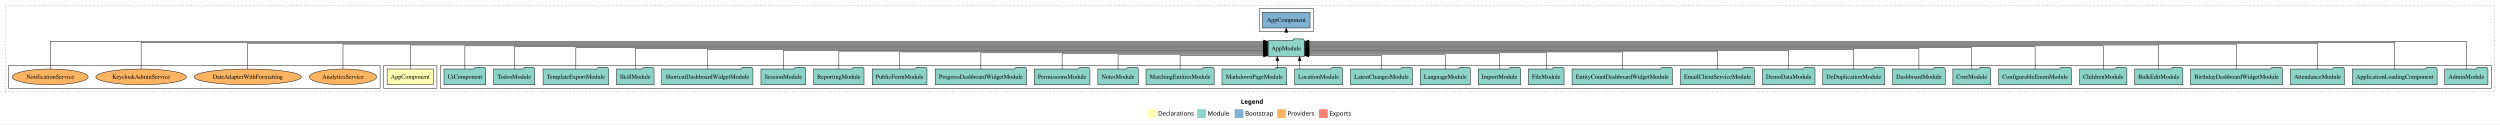
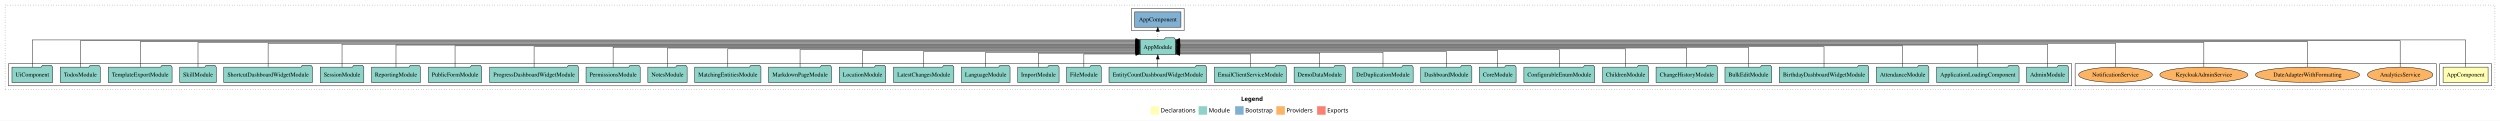
- <svg xmlns="http://www.w3.org/2000/svg" width="5722pt" height="284pt" viewBox="0.00 0.00 5722.00 284.00">
+ <svg xmlns="http://www.w3.org/2000/svg" width="5884pt" height="284pt" viewBox="0.00 0.00 5884.00 284.00">
  <g id="graph0" class="graph" transform="scale(1 1) rotate(0) translate(4 280)">
-     <polygon fill="white" stroke="transparent" points="-4,4 -4,-280 5718,-280 5718,4 -4,4" />
-     <text text-anchor="start" x="2836.01" y="-42.4" font-family="Times-12" font-weight="bold" font-size="14.00">Legend</text>
-     <polygon fill="#ffffb3" stroke="transparent" points="2623,-10 2623,-30 2643,-30 2643,-10 2623,-10" />
-     <text text-anchor="start" x="2646.63" y="-15.4" font-family="Times-12" font-size="14.00">  Declarations</text>
-     <polygon fill="#8dd3c7" stroke="transparent" points="2736,-10 2736,-30 2756,-30 2756,-10 2736,-10" />
-     <text text-anchor="start" x="2759.73" y="-15.4" font-family="Times-12" font-size="14.00">  Module</text>
-     <polygon fill="#80b1d3" stroke="transparent" points="2822,-10 2822,-30 2842,-30 2842,-10 2822,-10" />
-     <text text-anchor="start" x="2845.78" y="-15.4" font-family="Times-12" font-size="14.00">  Bootstrap</text>
-     <polygon fill="#fdb462" stroke="transparent" points="2919,-10 2919,-30 2939,-30 2939,-10 2919,-10" />
-     <text text-anchor="start" x="2942.67" y="-15.4" font-family="Times-12" font-size="14.00">  Providers</text>
-     <polygon fill="#fb8072" stroke="transparent" points="3015,-10 3015,-30 3035,-30 3035,-10 3015,-10" />
-     <text text-anchor="start" x="3038.73" y="-15.4" font-family="Times-12" font-size="14.00">  Exports</text>
+     <polygon fill="white" stroke="transparent" points="-4,4 -4,-280 5880,-280 5880,4 -4,4" />
+     <text text-anchor="start" x="2917.01" y="-42.4" font-family="Times-12" font-weight="bold" font-size="14.00">Legend</text>
+     <polygon fill="#ffffb3" stroke="transparent" points="2704,-10 2704,-30 2724,-30 2724,-10 2704,-10" />
+     <text text-anchor="start" x="2727.63" y="-15.4" font-family="Times-12" font-size="14.00">  Declarations</text>
+     <polygon fill="#8dd3c7" stroke="transparent" points="2817,-10 2817,-30 2837,-30 2837,-10 2817,-10" />
+     <text text-anchor="start" x="2840.73" y="-15.4" font-family="Times-12" font-size="14.00">  Module</text>
+     <polygon fill="#80b1d3" stroke="transparent" points="2903,-10 2903,-30 2923,-30 2923,-10 2903,-10" />
+     <text text-anchor="start" x="2926.78" y="-15.4" font-family="Times-12" font-size="14.00">  Bootstrap</text>
+     <polygon fill="#fdb462" stroke="transparent" points="3000,-10 3000,-30 3020,-30 3020,-10 3000,-10" />
+     <text text-anchor="start" x="3023.67" y="-15.4" font-family="Times-12" font-size="14.00">  Providers</text>
+     <polygon fill="#fb8072" stroke="transparent" points="3096,-10 3096,-30 3116,-30 3116,-10 3096,-10" />
+     <text text-anchor="start" x="3119.73" y="-15.4" font-family="Times-12" font-size="14.00">  Exports</text>
    <g id="clust1" class="cluster">
-       <polygon fill="none" stroke="black" stroke-dasharray="1,5" points="8,-70 8,-268 5706,-268 5706,-70 8,-70" />
+       <polygon fill="none" stroke="black" stroke-dasharray="1,5" points="8,-70 8,-268 5868,-268 5868,-70 8,-70" />
+     </g>
+     <g id="clust2" class="cluster">
+       <polygon fill="none" stroke="black" points="5738,-78 5738,-130 5860,-130 5860,-78 5738,-78" />
+     </g>
+     <g id="clust7" class="cluster">
+       <polygon fill="none" stroke="black" points="4880,-78 4880,-130 5730,-130 5730,-78 4880,-78" />
    </g>
    <g id="clust4" class="cluster">
-       <polygon fill="none" stroke="black" points="1004,-78 1004,-130 5698,-130 5698,-78 1004,-78" />
-     </g>
-     <g id="clust2" class="cluster">
-       <polygon fill="none" stroke="black" points="874,-78 874,-130 996,-130 996,-78 874,-78" />
+       <polygon fill="none" stroke="black" points="16,-78 16,-130 4872,-130 4872,-78 16,-78" />
    </g>
    <g id="clust6" class="cluster">
-       <polygon fill="none" stroke="black" points="2878,-208 2878,-260 3002,-260 3002,-208 2878,-208" />
-     </g>
-     <g id="clust7" class="cluster">
-       <polygon fill="none" stroke="black" points="16,-78 16,-130 866,-130 866,-78 16,-78" />
+       <polygon fill="none" stroke="black" points="2659,-208 2659,-260 2783,-260 2783,-208 2659,-208" />
    </g>
    <g id="node1" class="node">
-       <polygon fill="#ffffb3" stroke="black" points="987.94,-122 882.06,-122 882.06,-86 987.94,-86 987.94,-122" />
-       <text text-anchor="middle" x="935" y="-99.8" font-family="Times,serif" font-size="14.00">AppComponent</text>
+       <polygon fill="#ffffb3" stroke="black" points="5851.94,-122 5746.06,-122 5746.06,-86 5851.94,-86 5851.94,-122" />
+       <text text-anchor="middle" x="5799" y="-99.8" font-family="Times,serif" font-size="14.00">AppComponent</text>
    </g>
    <g id="node2" class="node">
-       <polygon fill="#8dd3c7" stroke="black" points="2981.66,-187 2978.66,-191 2957.66,-191 2954.66,-187 2898.34,-187 2898.34,-151 2981.66,-151 2981.66,-187" />
-       <text text-anchor="middle" x="2940" y="-164.8" font-family="Times,serif" font-size="14.00">AppModule</text>
+       <polygon fill="#8dd3c7" stroke="black" points="2762.66,-187 2759.66,-191 2738.66,-191 2735.66,-187 2679.34,-187 2679.34,-151 2762.66,-151 2762.66,-187" />
+       <text text-anchor="middle" x="2721" y="-164.8" font-family="Times,serif" font-size="14.00">AppModule</text>
    </g>
    <g id="edge1" class="edge">
-       <path fill="none" stroke="black" d="M935,-122.04C935,-143.66 935,-177 935,-177 935,-177 2888.12,-177 2888.12,-177" />
-       <polygon fill="black" stroke="black" points="2888.12,-180.5 2898.12,-177 2888.12,-173.5 2888.12,-180.5" />
+       <path fill="none" stroke="black" d="M5799,-122.2C5799,-146.36 5799,-186 5799,-186 5799,-186 2772.76,-186 2772.76,-186" />
+       <polygon fill="black" stroke="black" points="2772.76,-182.5 2762.76,-186 2772.76,-189.5 2772.76,-182.5" />
+     </g>
+     <g id="node35" class="node">
+       <polygon fill="#80b1d3" stroke="black" points="2775.44,-252 2666.56,-252 2666.56,-216 2775.44,-216 2775.44,-252" />
+       <text text-anchor="middle" x="2721" y="-229.8" font-family="Times,serif" font-size="14.00">AppComponent </text>
+     </g>
+     <g id="edge34" class="edge">
+       <path fill="none" stroke="black" stroke-dasharray="1,5" d="M2721,-187.11C2721,-187.11 2721,-205.99 2721,-205.99" />
+       <polygon fill="black" stroke="black" points="2717.5,-205.99 2721,-215.99 2724.5,-205.99 2717.5,-205.99" />
+     </g>
+     <g id="node3" class="node">
+       <polygon fill="#8dd3c7" stroke="black" points="4864.44,-122 4861.44,-126 4840.44,-126 4837.44,-122 4765.56,-122 4765.56,-86 4864.44,-86 4864.44,-122" />
+       <text text-anchor="middle" x="4815" y="-99.8" font-family="Times,serif" font-size="14.00">AdminModule</text>
+     </g>
+     <g id="edge2" class="edge">
+       <path fill="none" stroke="black" d="M4815,-122.17C4815,-143.5 4815,-176 4815,-176 4815,-176 2772.83,-176 2772.83,-176" />
+       <polygon fill="black" stroke="black" points="2772.83,-172.5 2762.83,-176 2772.83,-179.5 2772.83,-172.5" />
+     </g>
+     <g id="node4" class="node">
+       <polygon fill="#8dd3c7" stroke="black" points="4748.09,-122 4745.09,-126 4724.09,-126 4721.09,-122 4553.91,-122 4553.91,-86 4748.09,-86 4748.09,-122" />
+       <text text-anchor="middle" x="4651" y="-99.8" font-family="Times,serif" font-size="14.00">ApplicationLoadingComponent</text>
+     </g>
+     <g id="edge3" class="edge">
+       <path fill="none" stroke="black" d="M4651,-122.03C4651,-142.77 4651,-174 4651,-174 4651,-174 2773.11,-174 2773.11,-174" />
+       <polygon fill="black" stroke="black" points="2773.11,-170.5 2763.11,-174 2773.11,-177.5 2773.11,-170.5" />
+     </g>
+     <g id="node5" class="node">
+       <polygon fill="#8dd3c7" stroke="black" points="4535.8,-122 4532.8,-126 4511.8,-126 4508.8,-122 4412.2,-122 4412.2,-86 4535.8,-86 4535.8,-122" />
+       <text text-anchor="middle" x="4474" y="-99.8" font-family="Times,serif" font-size="14.00">AttendanceModule</text>
+     </g>
+     <g id="edge4" class="edge">
+       <path fill="none" stroke="black" d="M4474,-122.22C4474,-142.37 4474,-172 4474,-172 4474,-172 2773.03,-172 2773.03,-172" />
+       <polygon fill="black" stroke="black" points="2773.03,-168.5 2763.03,-172 2773.03,-175.5 2773.03,-168.5" />
+     </g>
+     <g id="node6" class="node">
+       <polygon fill="#8dd3c7" stroke="black" points="4394.39,-122 4391.39,-126 4370.39,-126 4367.39,-122 4183.61,-122 4183.61,-86 4394.39,-86 4394.39,-122" />
+       <text text-anchor="middle" x="4289" y="-99.8" font-family="Times,serif" font-size="14.00">BirthdayDashboardWidgetModule</text>
+     </g>
+     <g id="edge5" class="edge">
+       <path fill="none" stroke="black" d="M4289,-122.03C4289,-141.58 4289,-170 4289,-170 4289,-170 2772.94,-170 2772.94,-170" />
+       <polygon fill="black" stroke="black" points="2772.94,-166.5 2762.94,-170 2772.94,-173.5 2772.94,-166.5" />
+     </g>
+     <g id="node7" class="node">
+       <polygon fill="#8dd3c7" stroke="black" points="4166.11,-122 4163.11,-126 4142.11,-126 4139.11,-122 4055.89,-122 4055.89,-86 4166.11,-86 4166.11,-122" />
+       <text text-anchor="middle" x="4111" y="-99.8" font-family="Times,serif" font-size="14.00">BulkEditModule</text>
+     </g>
+     <g id="edge6" class="edge">
+       <path fill="none" stroke="black" d="M4111,-122.11C4111,-141.34 4111,-169 4111,-169 4111,-169 2772.98,-169 2772.98,-169" />
+       <polygon fill="black" stroke="black" points="2772.98,-165.5 2762.98,-169 2772.98,-172.5 2772.98,-165.5" />
+     </g>
+     <g id="node8" class="node">
+       <polygon fill="#8dd3c7" stroke="black" points="4038.31,-122 4035.31,-126 4014.31,-126 4011.31,-122 3893.69,-122 3893.69,-86 4038.31,-86 4038.31,-122" />
+       <text text-anchor="middle" x="3966" y="-99.8" font-family="Times,serif" font-size="14.00">ChangeHistoryModule</text>
+     </g>
+     <g id="edge7" class="edge">
+       <path fill="none" stroke="black" d="M3966,-122.22C3966,-140.83 3966,-167 3966,-167 3966,-167 2772.78,-167 2772.78,-167" />
+       <polygon fill="black" stroke="black" points="2772.78,-163.5 2762.78,-167 2772.78,-170.5 2772.78,-163.5" />
+     </g>
+     <g id="node9" class="node">
+       <polygon fill="#8dd3c7" stroke="black" points="3876.04,-122 3873.04,-126 3852.04,-126 3849.04,-122 3767.96,-122 3767.96,-86 3876.04,-86 3876.04,-122" />
+       <text text-anchor="middle" x="3822" y="-99.8" font-family="Times,serif" font-size="14.00">ChildrenModule</text>
+     </g>
+     <g id="edge8" class="edge">
+       <path fill="none" stroke="black" d="M3822,-122.3C3822,-140.27 3822,-165 3822,-165 3822,-165 2772.82,-165 2772.82,-165" />
+       <polygon fill="black" stroke="black" points="2772.82,-161.5 2762.82,-165 2772.82,-168.5 2772.82,-161.5" />
+     </g>
+     <g id="node10" class="node">
+       <polygon fill="#8dd3c7" stroke="black" points="3749.36,-122 3746.36,-126 3725.36,-126 3722.36,-122 3582.64,-122 3582.64,-86 3749.36,-86 3749.36,-122" />
+       <text text-anchor="middle" x="3666" y="-99.8" font-family="Times,serif" font-size="14.00">ConfigurableEnumModule</text>
+     </g>
+     <g id="edge9" class="edge">
+       <path fill="none" stroke="black" d="M3666,-122.02C3666,-139.37 3666,-163 3666,-163 3666,-163 2772.82,-163 2772.82,-163" />
+       <polygon fill="black" stroke="black" points="2772.82,-159.5 2762.82,-163 2772.82,-166.5 2772.82,-159.5" />
+     </g>
+     <g id="node11" class="node">
+       <polygon fill="#8dd3c7" stroke="black" points="3564.26,-122 3561.26,-126 3540.26,-126 3537.26,-122 3477.74,-122 3477.74,-86 3564.26,-86 3564.26,-122" />
+       <text text-anchor="middle" x="3521" y="-99.8" font-family="Times,serif" font-size="14.00">CoreModule</text>
+     </g>
+     <g id="edge10" class="edge">
+       <path fill="none" stroke="black" d="M3521,-122.04C3521,-138.73 3521,-161 3521,-161 3521,-161 2772.89,-161 2772.89,-161" />
+       <polygon fill="black" stroke="black" points="2772.89,-157.5 2762.89,-161 2772.89,-164.5 2772.89,-157.5" />
+     </g>
+     <g id="node12" class="node">
+       <polygon fill="#8dd3c7" stroke="black" points="3460.19,-122 3457.19,-126 3436.19,-126 3433.19,-122 3339.81,-122 3339.81,-86 3460.19,-86 3460.19,-122" />
+       <text text-anchor="middle" x="3400" y="-99.8" font-family="Times,serif" font-size="14.00">DashboardModule</text>
+     </g>
+     <g id="edge11" class="edge">
+       <path fill="none" stroke="black" d="M3400,-122.01C3400,-138.05 3400,-159 3400,-159 3400,-159 2772.71,-159 2772.71,-159" />
+       <polygon fill="black" stroke="black" points="2772.71,-155.5 2762.71,-159 2772.71,-162.5 2772.71,-155.5" />
+     </g>
+     <g id="node13" class="node">
+       <polygon fill="#8dd3c7" stroke="black" points="3321.97,-122 3318.97,-126 3297.97,-126 3294.97,-122 3180.03,-122 3180.03,-86 3321.97,-86 3321.97,-122" />
+       <text text-anchor="middle" x="3251" y="-99.8" font-family="Times,serif" font-size="14.00">DeDuplicationModule</text>
+     </g>
+     <g id="edge12" class="edge">
+       <path fill="none" stroke="black" d="M3251,-122.24C3251,-137.57 3251,-157 3251,-157 3251,-157 2773.03,-157 2773.03,-157" />
+       <polygon fill="black" stroke="black" points="2773.03,-153.5 2763.03,-157 2773.03,-160.5 2773.03,-153.5" />
+     </g>
+     <g id="node14" class="node">
+       <polygon fill="#8dd3c7" stroke="black" points="3162.19,-122 3159.19,-126 3138.19,-126 3135.19,-122 3041.81,-122 3041.81,-86 3162.19,-86 3162.19,-122" />
+       <text text-anchor="middle" x="3102" y="-99.8" font-family="Times,serif" font-size="14.00">DemoDataModule</text>
+     </g>
+     <g id="edge13" class="edge">
+       <path fill="none" stroke="black" d="M3102,-122.12C3102,-136.78 3102,-155 3102,-155 3102,-155 2772.86,-155 2772.86,-155" />
+       <polygon fill="black" stroke="black" points="2772.86,-151.5 2762.86,-155 2772.86,-158.5 2772.86,-151.5" />
+     </g>
+     <g id="node15" class="node">
+       <polygon fill="#8dd3c7" stroke="black" points="3023.69,-122 3020.69,-126 2999.69,-126 2996.69,-122 2854.31,-122 2854.31,-86 3023.69,-86 3023.69,-122" />
+       <text text-anchor="middle" x="2939" y="-99.8" font-family="Times,serif" font-size="14.00">EmailClientServiceModule</text>
+     </g>
+     <g id="edge14" class="edge">
+       <path fill="none" stroke="black" d="M2939,-122.25C2939,-136.18 2939,-153 2939,-153 2939,-153 2772.77,-153 2772.77,-153" />
+       <polygon fill="black" stroke="black" points="2772.77,-149.5 2762.77,-153 2772.77,-156.5 2772.77,-149.5" />
+     </g>
+     <g id="node16" class="node">
+       <polygon fill="#8dd3c7" stroke="black" points="2835.85,-122 2832.85,-126 2811.85,-126 2808.85,-122 2606.15,-122 2606.15,-86 2835.85,-86 2835.85,-122" />
+       <text text-anchor="middle" x="2721" y="-99.8" font-family="Times,serif" font-size="14.00">EntityCountDashboardWidgetModule</text>
+     </g>
+     <g id="edge15" class="edge">
+       <path fill="none" stroke="black" d="M2721,-122.11C2721,-122.11 2721,-140.99 2721,-140.99" />
+       <polygon fill="black" stroke="black" points="2717.5,-140.99 2721,-150.99 2724.5,-140.99 2717.5,-140.99" />
+     </g>
+     <g id="node17" class="node">
+       <polygon fill="#8dd3c7" stroke="black" points="2587.83,-122 2584.83,-126 2563.83,-126 2560.83,-122 2506.17,-122 2506.17,-86 2587.83,-86 2587.83,-122" />
+       <text text-anchor="middle" x="2547" y="-99.8" font-family="Times,serif" font-size="14.00">FileModule</text>
+     </g>
+     <g id="edge16" class="edge">
+       <path fill="none" stroke="black" d="M2547,-122.25C2547,-136.18 2547,-153 2547,-153 2547,-153 2669.32,-153 2669.32,-153" />
+       <polygon fill="black" stroke="black" points="2669.32,-156.5 2679.32,-153 2669.32,-149.5 2669.32,-156.5" />
+     </g>
+     <g id="node18" class="node">
+       <polygon fill="#8dd3c7" stroke="black" points="2488.65,-122 2485.65,-126 2464.65,-126 2461.65,-122 2391.35,-122 2391.35,-86 2488.65,-86 2488.65,-122" />
+       <text text-anchor="middle" x="2440" y="-99.8" font-family="Times,serif" font-size="14.00">ImportModule</text>
+     </g>
+     <g id="edge17" class="edge">
+       <path fill="none" stroke="black" d="M2440,-122.12C2440,-136.78 2440,-155 2440,-155 2440,-155 2669.23,-155 2669.23,-155" />
+       <polygon fill="black" stroke="black" points="2669.23,-158.5 2679.23,-155 2669.23,-151.5 2669.23,-158.5" />
+     </g>
+     <g id="node19" class="node">
+       <polygon fill="#8dd3c7" stroke="black" points="2373.25,-122 2370.25,-126 2349.25,-126 2346.25,-122 2258.75,-122 2258.75,-86 2373.25,-86 2373.25,-122" />
+       <text text-anchor="middle" x="2316" y="-99.8" font-family="Times,serif" font-size="14.00">LanguageModule</text>
+     </g>
+     <g id="edge18" class="edge">
+       <path fill="none" stroke="black" d="M2316,-122.24C2316,-137.57 2316,-157 2316,-157 2316,-157 2669.18,-157 2669.18,-157" />
+       <polygon fill="black" stroke="black" points="2669.18,-160.5 2679.18,-157 2669.18,-153.5 2669.18,-160.5" />
+     </g>
+     <g id="node20" class="node">
+       <polygon fill="#8dd3c7" stroke="black" points="2240.97,-122 2237.97,-126 2216.97,-126 2213.97,-122 2099.03,-122 2099.03,-86 2240.97,-86 2240.97,-122" />
+       <text text-anchor="middle" x="2170" y="-99.8" font-family="Times,serif" font-size="14.00">LatestChangesModule</text>
+     </g>
+     <g id="edge19" class="edge">
+       <path fill="none" stroke="black" d="M2170,-122.01C2170,-138.05 2170,-159 2170,-159 2170,-159 2669.13,-159 2669.13,-159" />
+       <polygon fill="black" stroke="black" points="2669.13,-162.5 2679.13,-159 2669.13,-155.5 2669.13,-162.5" />
+     </g>
+     <g id="node21" class="node">
+       <polygon fill="#8dd3c7" stroke="black" points="2080.81,-122 2077.81,-126 2056.81,-126 2053.81,-122 1971.19,-122 1971.19,-86 2080.81,-86 2080.81,-122" />
+       <text text-anchor="middle" x="2026" y="-99.8" font-family="Times,serif" font-size="14.00">LocationModule</text>
+     </g>
+     <g id="edge20" class="edge">
+       <path fill="none" stroke="black" d="M2026,-122.04C2026,-138.73 2026,-161 2026,-161 2026,-161 2669.09,-161 2669.09,-161" />
+       <polygon fill="black" stroke="black" points="2669.09,-164.5 2679.09,-161 2669.09,-157.5 2669.09,-164.5" />
+     </g>
+     <g id="node22" class="node">
+       <polygon fill="#8dd3c7" stroke="black" points="1953.19,-122 1950.19,-126 1929.19,-126 1926.19,-122 1804.81,-122 1804.81,-86 1953.19,-86 1953.19,-122" />
+       <text text-anchor="middle" x="1879" y="-99.8" font-family="Times,serif" font-size="14.00">MarkdownPageModule</text>
+     </g>
+     <g id="edge21" class="edge">
+       <path fill="none" stroke="black" d="M1879,-122.02C1879,-139.37 1879,-163 1879,-163 1879,-163 2669.25,-163 2669.25,-163" />
+       <polygon fill="black" stroke="black" points="2669.25,-166.5 2679.25,-163 2669.25,-159.5 2669.25,-166.5" />
+     </g>
+     <g id="node23" class="node">
+       <polygon fill="#8dd3c7" stroke="black" points="1786.98,-122 1783.98,-126 1762.98,-126 1759.98,-122 1631.02,-122 1631.02,-86 1786.98,-86 1786.98,-122" />
+       <text text-anchor="middle" x="1709" y="-99.8" font-family="Times,serif" font-size="14.00">MatchingEntitiesModule</text>
+     </g>
+     <g id="edge22" class="edge">
+       <path fill="none" stroke="black" d="M1709,-122.3C1709,-140.27 1709,-165 1709,-165 1709,-165 2669.12,-165 2669.12,-165" />
+       <polygon fill="black" stroke="black" points="2669.12,-168.5 2679.12,-165 2669.12,-161.5 2669.12,-168.5" />
+     </g>
+     <g id="node24" class="node">
+       <polygon fill="#8dd3c7" stroke="black" points="1613.21,-122 1610.21,-126 1589.21,-126 1586.21,-122 1520.79,-122 1520.79,-86 1613.21,-86 1613.21,-122" />
+       <text text-anchor="middle" x="1567" y="-99.8" font-family="Times,serif" font-size="14.00">NotesModule</text>
+     </g>
+     <g id="edge23" class="edge">
+       <path fill="none" stroke="black" d="M1567,-122.22C1567,-140.83 1567,-167 1567,-167 1567,-167 2669.25,-167 2669.25,-167" />
+       <polygon fill="black" stroke="black" points="2669.25,-170.5 2679.25,-167 2669.25,-163.5 2669.25,-170.5" />
+     </g>
+     <g id="node25" class="node">
+       <polygon fill="#8dd3c7" stroke="black" points="1502.71,-122 1499.71,-126 1478.71,-126 1475.71,-122 1375.29,-122 1375.29,-86 1502.71,-86 1502.71,-122" />
+       <text text-anchor="middle" x="1439" y="-99.8" font-family="Times,serif" font-size="14.00">PermissionsModule</text>
+     </g>
+     <g id="edge24" class="edge">
+       <path fill="none" stroke="black" d="M1439,-122.11C1439,-141.34 1439,-169 1439,-169 1439,-169 2669.07,-169 2669.07,-169" />
+       <polygon fill="black" stroke="black" points="2669.07,-172.5 2679.07,-169 2669.07,-165.5 2669.07,-172.5" />
+     </g>
+     <g id="node26" class="node">
+       <polygon fill="#8dd3c7" stroke="black" points="1357.61,-122 1354.61,-126 1333.61,-126 1330.61,-122 1148.39,-122 1148.39,-86 1357.61,-86 1357.61,-122" />
+       <text text-anchor="middle" x="1253" y="-99.8" font-family="Times,serif" font-size="14.00">ProgressDashboardWidgetModule</text>
+     </g>
+     <g id="edge25" class="edge">
+       <path fill="none" stroke="black" d="M1253,-122.03C1253,-141.58 1253,-170 1253,-170 1253,-170 2669.04,-170 2669.04,-170" />
+       <polygon fill="black" stroke="black" points="2669.04,-173.5 2679.04,-170 2669.04,-166.5 2669.04,-173.5" />
+     </g>
+     <g id="node27" class="node">
+       <polygon fill="#8dd3c7" stroke="black" points="1129.66,-122 1126.66,-126 1105.66,-126 1102.66,-122 1004.34,-122 1004.34,-86 1129.66,-86 1129.66,-122" />
+       <text text-anchor="middle" x="1067" y="-99.8" font-family="Times,serif" font-size="14.00">PublicFormModule</text>
+     </g>
+     <g id="edge26" class="edge">
+       <path fill="none" stroke="black" d="M1067,-122.22C1067,-142.37 1067,-172 1067,-172 1067,-172 2669.29,-172 2669.29,-172" />
+       <polygon fill="black" stroke="black" points="2669.29,-175.5 2679.29,-172 2669.29,-168.5 2669.29,-175.5" />
+     </g>
+     <g id="node28" class="node">
+       <polygon fill="#8dd3c7" stroke="black" points="985.54,-122 982.54,-126 961.54,-126 958.54,-122 870.46,-122 870.46,-86 985.54,-86 985.54,-122" />
+       <text text-anchor="middle" x="928" y="-99.8" font-family="Times,serif" font-size="14.00">ReportingModule</text>
+     </g>
+     <g id="edge27" class="edge">
+       <path fill="none" stroke="black" d="M928,-122.03C928,-142.77 928,-174 928,-174 928,-174 2669.32,-174 2669.32,-174" />
+       <polygon fill="black" stroke="black" points="2669.32,-177.5 2679.32,-174 2669.32,-170.5 2669.32,-177.5" />
+     </g>
+     <g id="node29" class="node">
+       <polygon fill="#8dd3c7" stroke="black" points="852.33,-122 849.33,-126 828.33,-126 825.33,-122 749.67,-122 749.67,-86 852.33,-86 852.33,-122" />
+       <text text-anchor="middle" x="801" y="-99.8" font-family="Times,serif" font-size="14.00">SessionModule</text>
+     </g>
+     <g id="edge28" class="edge">
+       <path fill="none" stroke="black" d="M801,-122.17C801,-143.5 801,-176 801,-176 801,-176 2669.11,-176 2669.11,-176" />
+       <polygon fill="black" stroke="black" points="2669.11,-179.5 2679.11,-176 2669.11,-172.5 2669.11,-179.5" />
+     </g>
+     <g id="node30" class="node">
+       <polygon fill="#8dd3c7" stroke="black" points="731.34,-122 728.34,-126 707.34,-126 704.34,-122 522.66,-122 522.66,-86 731.34,-86 731.34,-122" />
+       <text text-anchor="middle" x="627" y="-99.8" font-family="Times,serif" font-size="14.00">ShortcutDashboardWidgetModule</text>
+     </g>
+     <g id="edge29" class="edge">
+       <path fill="none" stroke="black" d="M627,-122.29C627,-144.21 627,-178 627,-178 627,-178 2669.17,-178 2669.17,-178" />
+       <polygon fill="black" stroke="black" points="2669.17,-181.5 2679.17,-178 2669.17,-174.5 2669.17,-181.5" />
+     </g>
+     <g id="node31" class="node">
+       <polygon fill="#8dd3c7" stroke="black" points="505,-122 502,-126 481,-126 478,-122 419,-122 419,-86 505,-86 505,-122" />
+       <text text-anchor="middle" x="462" y="-99.8" font-family="Times,serif" font-size="14.00">SkillModule</text>
+     </g>
+     <g id="edge30" class="edge">
+       <path fill="none" stroke="black" d="M462,-122.01C462,-144.49 462,-180 462,-180 462,-180 2668.88,-180 2668.88,-180" />
+       <polygon fill="black" stroke="black" points="2668.88,-183.5 2678.88,-180 2668.88,-176.5 2668.88,-183.5" />
+     </g>
+     <g id="node32" class="node">
+       <polygon fill="#8dd3c7" stroke="black" points="401.02,-122 398.02,-126 377.02,-126 374.02,-122 250.98,-122 250.98,-86 401.02,-86 401.02,-122" />
+       <text text-anchor="middle" x="326" y="-99.8" font-family="Times,serif" font-size="14.00">TemplateExportModule</text>
+     </g>
+     <g id="edge31" class="edge">
+       <path fill="none" stroke="black" d="M326,-122.09C326,-145.13 326,-182 326,-182 326,-182 2669.18,-182 2669.18,-182" />
+       <polygon fill="black" stroke="black" points="2669.18,-185.5 2679.18,-182 2669.18,-178.5 2669.18,-185.5" />
+     </g>
+     <g id="node33" class="node">
+       <polygon fill="#8dd3c7" stroke="black" points="232.05,-122 229.05,-126 208.05,-126 205.05,-122 137.95,-122 137.95,-86 232.05,-86 232.05,-122" />
+       <text text-anchor="middle" x="185" y="-99.8" font-family="Times,serif" font-size="14.00">TodosModule</text>
+     </g>
+     <g id="edge32" class="edge">
+       <path fill="none" stroke="black" d="M185,-122.15C185,-145.76 185,-184 185,-184 185,-184 2669.1,-184 2669.1,-184" />
+       <polygon fill="black" stroke="black" points="2669.1,-187.5 2679.1,-184 2669.1,-180.5 2669.1,-187.5" />
    </g>
    <g id="node34" class="node">
-       <polygon fill="#80b1d3" stroke="black" points="2994.44,-252 2885.56,-252 2885.56,-216 2994.44,-216 2994.44,-252" />
-       <text text-anchor="middle" x="2940" y="-229.8" font-family="Times,serif" font-size="14.00">AppComponent </text>
+       <polygon fill="#8dd3c7" stroke="black" points="119.83,-122 116.83,-126 95.83,-126 92.83,-122 24.17,-122 24.17,-86 119.83,-86 119.83,-122" />
+       <text text-anchor="middle" x="72" y="-99.8" font-family="Times,serif" font-size="14.00">UiComponent</text>
    </g>
    <g id="edge33" class="edge">
-       <path fill="none" stroke="black" stroke-dasharray="1,5" d="M2940,-187.11C2940,-187.11 2940,-205.99 2940,-205.99" />
-       <polygon fill="black" stroke="black" points="2936.5,-205.99 2940,-215.99 2943.5,-205.99 2936.5,-205.99" />
-     </g>
-     <g id="node3" class="node">
-       <polygon fill="#8dd3c7" stroke="black" points="5690.44,-122 5687.44,-126 5666.44,-126 5663.44,-122 5591.56,-122 5591.56,-86 5690.44,-86 5690.44,-122" />
-       <text text-anchor="middle" x="5641" y="-99.8" font-family="Times,serif" font-size="14.00">AdminModule</text>
-     </g>
-     <g id="edge2" class="edge">
-       <path fill="none" stroke="black" d="M5641,-122.38C5641,-146.28 5641,-185 5641,-185 5641,-185 2991.88,-185 2991.88,-185" />
-       <polygon fill="black" stroke="black" points="2991.88,-181.5 2981.88,-185 2991.88,-188.5 2991.88,-181.5" />
-     </g>
-     <g id="node4" class="node">
-       <polygon fill="#8dd3c7" stroke="black" points="5574.09,-122 5571.09,-126 5550.09,-126 5547.09,-122 5379.91,-122 5379.91,-86 5574.09,-86 5574.09,-122" />
-       <text text-anchor="middle" x="5477" y="-99.8" font-family="Times,serif" font-size="14.00">ApplicationLoadingComponent</text>
-     </g>
-     <g id="edge3" class="edge">
-       <path fill="none" stroke="black" d="M5477,-122.32C5477,-145.66 5477,-183 5477,-183 5477,-183 2991.92,-183 2991.92,-183" />
-       <polygon fill="black" stroke="black" points="2991.92,-179.5 2981.92,-183 2991.92,-186.5 2991.92,-179.5" />
-     </g>
-     <g id="node5" class="node">
-       <polygon fill="#8dd3c7" stroke="black" points="5361.8,-122 5358.8,-126 5337.8,-126 5334.8,-122 5238.2,-122 5238.2,-86 5361.8,-86 5361.8,-122" />
-       <text text-anchor="middle" x="5300" y="-99.8" font-family="Times,serif" font-size="14.00">AttendanceModule</text>
-     </g>
-     <g id="edge4" class="edge">
-       <path fill="none" stroke="black" d="M5300,-122.25C5300,-145.02 5300,-181 5300,-181 5300,-181 2991.71,-181 2991.71,-181" />
-       <polygon fill="black" stroke="black" points="2991.71,-177.5 2981.71,-181 2991.71,-184.5 2991.71,-177.5" />
-     </g>
-     <g id="node6" class="node">
-       <polygon fill="#8dd3c7" stroke="black" points="5220.39,-122 5217.39,-126 5196.39,-126 5193.39,-122 5009.61,-122 5009.61,-86 5220.39,-86 5220.39,-122" />
-       <text text-anchor="middle" x="5115" y="-99.8" font-family="Times,serif" font-size="14.00">BirthdayDashboardWidgetModule</text>
-     </g>
-     <g id="edge5" class="edge">
-       <path fill="none" stroke="black" d="M5115,-122.16C5115,-144.35 5115,-179 5115,-179 5115,-179 2991.99,-179 2991.99,-179" />
-       <polygon fill="black" stroke="black" points="2991.99,-175.5 2981.99,-179 2991.99,-182.5 2991.99,-175.5" />
-     </g>
-     <g id="node7" class="node">
-       <polygon fill="#8dd3c7" stroke="black" points="4992.11,-122 4989.11,-126 4968.11,-126 4965.11,-122 4881.89,-122 4881.89,-86 4992.11,-86 4992.11,-122" />
-       <text text-anchor="middle" x="4937" y="-99.8" font-family="Times,serif" font-size="14.00">BulkEditModule</text>
-     </g>
-     <g id="edge6" class="edge">
-       <path fill="none" stroke="black" d="M4937,-122.04C4937,-143.66 4937,-177 4937,-177 4937,-177 2991.71,-177 2991.71,-177" />
-       <polygon fill="black" stroke="black" points="2991.71,-173.5 2981.71,-177 2991.71,-180.5 2991.71,-173.5" />
-     </g>
-     <g id="node8" class="node">
-       <polygon fill="#8dd3c7" stroke="black" points="4864.04,-122 4861.04,-126 4840.04,-126 4837.04,-122 4755.96,-122 4755.96,-86 4864.04,-86 4864.04,-122" />
-       <text text-anchor="middle" x="4810" y="-99.8" font-family="Times,serif" font-size="14.00">ChildrenModule</text>
-     </g>
-     <g id="edge7" class="edge">
-       <path fill="none" stroke="black" d="M4810,-122.28C4810,-143.32 4810,-175 4810,-175 4810,-175 2991.68,-175 2991.68,-175" />
-       <polygon fill="black" stroke="black" points="2991.68,-171.5 2981.68,-175 2991.68,-178.5 2991.68,-171.5" />
-     </g>
-     <g id="node9" class="node">
-       <polygon fill="#8dd3c7" stroke="black" points="4737.36,-122 4734.36,-126 4713.36,-126 4710.36,-122 4570.64,-122 4570.64,-86 4737.36,-86 4737.36,-122" />
-       <text text-anchor="middle" x="4654" y="-99.8" font-family="Times,serif" font-size="14.00">ConfigurableEnumModule</text>
-     </g>
-     <g id="edge8" class="edge">
-       <path fill="none" stroke="black" d="M4654,-122.13C4654,-142.57 4654,-173 4654,-173 4654,-173 2991.94,-173 2991.94,-173" />
-       <polygon fill="black" stroke="black" points="2991.94,-169.5 2981.94,-173 2991.94,-176.5 2991.94,-169.5" />
-     </g>
-     <g id="node10" class="node">
-       <polygon fill="#8dd3c7" stroke="black" points="4552.26,-122 4549.26,-126 4528.26,-126 4525.26,-122 4465.74,-122 4465.74,-86 4552.26,-86 4552.26,-122" />
-       <text text-anchor="middle" x="4509" y="-99.8" font-family="Times,serif" font-size="14.00">CoreModule</text>
-     </g>
-     <g id="edge9" class="edge">
-       <path fill="none" stroke="black" d="M4509,-122.31C4509,-142.15 4509,-171 4509,-171 4509,-171 2991.97,-171 2991.97,-171" />
-       <polygon fill="black" stroke="black" points="2991.97,-167.5 2981.97,-171 2991.97,-174.5 2991.97,-167.5" />
-     </g>
-     <g id="node11" class="node">
-       <polygon fill="#8dd3c7" stroke="black" points="4448.19,-122 4445.19,-126 4424.19,-126 4421.19,-122 4327.81,-122 4327.81,-86 4448.19,-86 4448.19,-122" />
-       <text text-anchor="middle" x="4388" y="-99.8" font-family="Times,serif" font-size="14.00">DashboardModule</text>
-     </g>
-     <g id="edge10" class="edge">
-       <path fill="none" stroke="black" d="M4388,-122.11C4388,-141.34 4388,-169 4388,-169 4388,-169 2991.77,-169 2991.77,-169" />
-       <polygon fill="black" stroke="black" points="2991.77,-165.5 2981.77,-169 2991.77,-172.5 2991.77,-165.5" />
-     </g>
-     <g id="node12" class="node">
-       <polygon fill="#8dd3c7" stroke="black" points="4309.97,-122 4306.97,-126 4285.97,-126 4282.97,-122 4168.03,-122 4168.03,-86 4309.97,-86 4309.97,-122" />
-       <text text-anchor="middle" x="4239" y="-99.8" font-family="Times,serif" font-size="14.00">DeDuplicationModule</text>
-     </g>
-     <g id="edge11" class="edge">
-       <path fill="none" stroke="black" d="M4239,-122.22C4239,-140.83 4239,-167 4239,-167 4239,-167 2991.75,-167 2991.75,-167" />
-       <polygon fill="black" stroke="black" points="2991.75,-163.5 2981.75,-167 2991.75,-170.5 2991.75,-163.5" />
-     </g>
-     <g id="node13" class="node">
-       <polygon fill="#8dd3c7" stroke="black" points="4150.19,-122 4147.19,-126 4126.19,-126 4123.19,-122 4029.81,-122 4029.81,-86 4150.19,-86 4150.19,-122" />
-       <text text-anchor="middle" x="4090" y="-99.8" font-family="Times,serif" font-size="14.00">DemoDataModule</text>
-     </g>
-     <g id="edge12" class="edge">
-       <path fill="none" stroke="black" d="M4090,-122.3C4090,-140.27 4090,-165 4090,-165 4090,-165 2991.95,-165 2991.95,-165" />
-       <polygon fill="black" stroke="black" points="2991.95,-161.5 2981.95,-165 2991.95,-168.5 2991.95,-161.5" />
-     </g>
-     <g id="node14" class="node">
-       <polygon fill="#8dd3c7" stroke="black" points="4011.69,-122 4008.69,-126 3987.69,-126 3984.69,-122 3842.31,-122 3842.31,-86 4011.69,-86 4011.69,-122" />
-       <text text-anchor="middle" x="3927" y="-99.8" font-family="Times,serif" font-size="14.00">EmailClientServiceModule</text>
-     </g>
-     <g id="edge13" class="edge">
-       <path fill="none" stroke="black" d="M3927,-122.02C3927,-139.37 3927,-163 3927,-163 3927,-163 2991.78,-163 2991.78,-163" />
-       <polygon fill="black" stroke="black" points="2991.78,-159.5 2981.78,-163 2991.78,-166.5 2991.78,-159.5" />
-     </g>
-     <g id="node15" class="node">
-       <polygon fill="#8dd3c7" stroke="black" points="3823.85,-122 3820.85,-126 3799.85,-126 3796.85,-122 3594.15,-122 3594.15,-86 3823.85,-86 3823.85,-122" />
-       <text text-anchor="middle" x="3709" y="-99.8" font-family="Times,serif" font-size="14.00">EntityCountDashboardWidgetModule</text>
-     </g>
-     <g id="edge14" class="edge">
-       <path fill="none" stroke="black" d="M3709,-122.04C3709,-138.73 3709,-161 3709,-161 3709,-161 2991.89,-161 2991.89,-161" />
-       <polygon fill="black" stroke="black" points="2991.89,-157.5 2981.89,-161 2991.89,-164.5 2991.89,-157.5" />
-     </g>
-     <g id="node16" class="node">
-       <polygon fill="#8dd3c7" stroke="black" points="3575.83,-122 3572.83,-126 3551.83,-126 3548.83,-122 3494.17,-122 3494.17,-86 3575.83,-86 3575.83,-122" />
-       <text text-anchor="middle" x="3535" y="-99.8" font-family="Times,serif" font-size="14.00">FileModule</text>
-     </g>
-     <g id="edge15" class="edge">
-       <path fill="none" stroke="black" d="M3535,-122.01C3535,-138.05 3535,-159 3535,-159 3535,-159 2991.84,-159 2991.84,-159" />
-       <polygon fill="black" stroke="black" points="2991.84,-155.5 2981.84,-159 2991.84,-162.5 2991.84,-155.5" />
-     </g>
-     <g id="node17" class="node">
-       <polygon fill="#8dd3c7" stroke="black" points="3476.65,-122 3473.65,-126 3452.65,-126 3449.65,-122 3379.35,-122 3379.35,-86 3476.65,-86 3476.65,-122" />
-       <text text-anchor="middle" x="3428" y="-99.8" font-family="Times,serif" font-size="14.00">ImportModule</text>
-     </g>
-     <g id="edge16" class="edge">
-       <path fill="none" stroke="black" d="M3428,-122.24C3428,-137.57 3428,-157 3428,-157 3428,-157 2992.03,-157 2992.03,-157" />
-       <polygon fill="black" stroke="black" points="2992.03,-153.5 2982.03,-157 2992.03,-160.5 2992.03,-153.5" />
-     </g>
-     <g id="node18" class="node">
-       <polygon fill="#8dd3c7" stroke="black" points="3361.25,-122 3358.25,-126 3337.25,-126 3334.25,-122 3246.75,-122 3246.75,-86 3361.25,-86 3361.25,-122" />
-       <text text-anchor="middle" x="3304" y="-99.8" font-family="Times,serif" font-size="14.00">LanguageModule</text>
-     </g>
-     <g id="edge17" class="edge">
-       <path fill="none" stroke="black" d="M3304,-122.12C3304,-136.78 3304,-155 3304,-155 3304,-155 2991.76,-155 2991.76,-155" />
-       <polygon fill="black" stroke="black" points="2991.76,-151.5 2981.76,-155 2991.76,-158.5 2991.76,-151.5" />
-     </g>
-     <g id="node19" class="node">
-       <polygon fill="#8dd3c7" stroke="black" points="3228.97,-122 3225.97,-126 3204.97,-126 3201.97,-122 3087.03,-122 3087.03,-86 3228.97,-86 3228.97,-122" />
-       <text text-anchor="middle" x="3158" y="-99.8" font-family="Times,serif" font-size="14.00">LatestChangesModule</text>
-     </g>
-     <g id="edge18" class="edge">
-       <path fill="none" stroke="black" d="M3158,-122.25C3158,-136.18 3158,-153 3158,-153 3158,-153 2991.77,-153 2991.77,-153" />
-       <polygon fill="black" stroke="black" points="2991.77,-149.5 2981.77,-153 2991.77,-156.5 2991.77,-149.5" />
-     </g>
-     <g id="node20" class="node">
-       <polygon fill="#8dd3c7" stroke="black" points="3068.81,-122 3065.81,-126 3044.81,-126 3041.81,-122 2959.19,-122 2959.19,-86 3068.81,-86 3068.81,-122" />
-       <text text-anchor="middle" x="3014" y="-99.8" font-family="Times,serif" font-size="14.00">LocationModule</text>
-     </g>
-     <g id="edge19" class="edge">
-       <path fill="none" stroke="black" d="M2970.59,-122.11C2970.59,-122.11 2970.59,-140.99 2970.59,-140.99" />
-       <polygon fill="black" stroke="black" points="2967.09,-140.99 2970.59,-150.99 2974.09,-140.99 2967.09,-140.99" />
-     </g>
-     <g id="node21" class="node">
-       <polygon fill="#8dd3c7" stroke="black" points="2941.19,-122 2938.19,-126 2917.19,-126 2914.19,-122 2792.81,-122 2792.81,-86 2941.19,-86 2941.19,-122" />
-       <text text-anchor="middle" x="2867" y="-99.8" font-family="Times,serif" font-size="14.00">MarkdownPageModule</text>
-     </g>
-     <g id="edge20" class="edge">
-       <path fill="none" stroke="black" d="M2919.63,-122.11C2919.63,-122.11 2919.63,-140.99 2919.63,-140.99" />
-       <polygon fill="black" stroke="black" points="2916.13,-140.99 2919.63,-150.99 2923.13,-140.99 2916.13,-140.99" />
-     </g>
-     <g id="node22" class="node">
-       <polygon fill="#8dd3c7" stroke="black" points="2774.98,-122 2771.98,-126 2750.98,-126 2747.98,-122 2619.02,-122 2619.02,-86 2774.98,-86 2774.98,-122" />
-       <text text-anchor="middle" x="2697" y="-99.8" font-family="Times,serif" font-size="14.00">MatchingEntitiesModule</text>
-     </g>
-     <g id="edge21" class="edge">
-       <path fill="none" stroke="black" d="M2697,-122.25C2697,-136.18 2697,-153 2697,-153 2697,-153 2888.23,-153 2888.23,-153" />
-       <polygon fill="black" stroke="black" points="2888.23,-156.5 2898.23,-153 2888.23,-149.5 2888.23,-156.5" />
-     </g>
-     <g id="node23" class="node">
-       <polygon fill="#8dd3c7" stroke="black" points="2601.21,-122 2598.21,-126 2577.21,-126 2574.21,-122 2508.79,-122 2508.79,-86 2601.21,-86 2601.21,-122" />
-       <text text-anchor="middle" x="2555" y="-99.8" font-family="Times,serif" font-size="14.00">NotesModule</text>
-     </g>
-     <g id="edge22" class="edge">
-       <path fill="none" stroke="black" d="M2555,-122.12C2555,-136.78 2555,-155 2555,-155 2555,-155 2888.07,-155 2888.07,-155" />
-       <polygon fill="black" stroke="black" points="2888.07,-158.5 2898.07,-155 2888.07,-151.5 2888.07,-158.5" />
-     </g>
-     <g id="node24" class="node">
-       <polygon fill="#8dd3c7" stroke="black" points="2490.71,-122 2487.71,-126 2466.71,-126 2463.71,-122 2363.29,-122 2363.29,-86 2490.71,-86 2490.71,-122" />
-       <text text-anchor="middle" x="2427" y="-99.8" font-family="Times,serif" font-size="14.00">PermissionsModule</text>
-     </g>
-     <g id="edge23" class="edge">
-       <path fill="none" stroke="black" d="M2427,-122.24C2427,-137.57 2427,-157 2427,-157 2427,-157 2888.02,-157 2888.02,-157" />
-       <polygon fill="black" stroke="black" points="2888.02,-160.5 2898.02,-157 2888.02,-153.5 2888.02,-160.5" />
-     </g>
-     <g id="node25" class="node">
-       <polygon fill="#8dd3c7" stroke="black" points="2345.61,-122 2342.61,-126 2321.61,-126 2318.61,-122 2136.39,-122 2136.39,-86 2345.61,-86 2345.61,-122" />
-       <text text-anchor="middle" x="2241" y="-99.8" font-family="Times,serif" font-size="14.00">ProgressDashboardWidgetModule</text>
-     </g>
-     <g id="edge24" class="edge">
-       <path fill="none" stroke="black" d="M2241,-122.01C2241,-138.05 2241,-159 2241,-159 2241,-159 2888.11,-159 2888.11,-159" />
-       <polygon fill="black" stroke="black" points="2888.11,-162.5 2898.11,-159 2888.11,-155.5 2888.11,-162.5" />
-     </g>
-     <g id="node26" class="node">
-       <polygon fill="#8dd3c7" stroke="black" points="2117.66,-122 2114.66,-126 2093.66,-126 2090.66,-122 1992.34,-122 1992.34,-86 2117.66,-86 2117.66,-122" />
-       <text text-anchor="middle" x="2055" y="-99.8" font-family="Times,serif" font-size="14.00">PublicFormModule</text>
-     </g>
-     <g id="edge25" class="edge">
-       <path fill="none" stroke="black" d="M2055,-122.04C2055,-138.73 2055,-161 2055,-161 2055,-161 2888.21,-161 2888.21,-161" />
-       <polygon fill="black" stroke="black" points="2888.21,-164.5 2898.21,-161 2888.21,-157.5 2888.21,-164.5" />
-     </g>
-     <g id="node27" class="node">
-       <polygon fill="#8dd3c7" stroke="black" points="1973.54,-122 1970.54,-126 1949.54,-126 1946.54,-122 1858.46,-122 1858.46,-86 1973.54,-86 1973.54,-122" />
-       <text text-anchor="middle" x="1916" y="-99.8" font-family="Times,serif" font-size="14.00">ReportingModule</text>
-     </g>
-     <g id="edge26" class="edge">
-       <path fill="none" stroke="black" d="M1916,-122.02C1916,-139.37 1916,-163 1916,-163 1916,-163 2888.27,-163 2888.27,-163" />
-       <polygon fill="black" stroke="black" points="2888.27,-166.5 2898.27,-163 2888.27,-159.5 2888.27,-166.5" />
-     </g>
-     <g id="node28" class="node">
-       <polygon fill="#8dd3c7" stroke="black" points="1840.33,-122 1837.33,-126 1816.33,-126 1813.33,-122 1737.67,-122 1737.67,-86 1840.33,-86 1840.33,-122" />
-       <text text-anchor="middle" x="1789" y="-99.8" font-family="Times,serif" font-size="14.00">SessionModule</text>
-     </g>
-     <g id="edge27" class="edge">
-       <path fill="none" stroke="black" d="M1789,-122.3C1789,-140.27 1789,-165 1789,-165 1789,-165 2888.01,-165 2888.01,-165" />
-       <polygon fill="black" stroke="black" points="2888.01,-168.5 2898.01,-165 2888.01,-161.5 2888.01,-168.5" />
-     </g>
-     <g id="node29" class="node">
-       <polygon fill="#8dd3c7" stroke="black" points="1719.34,-122 1716.34,-126 1695.34,-126 1692.34,-122 1510.66,-122 1510.66,-86 1719.34,-86 1719.34,-122" />
-       <text text-anchor="middle" x="1615" y="-99.8" font-family="Times,serif" font-size="14.00">ShortcutDashboardWidgetModule</text>
-     </g>
-     <g id="edge28" class="edge">
-       <path fill="none" stroke="black" d="M1615,-122.22C1615,-140.83 1615,-167 1615,-167 1615,-167 2888.16,-167 2888.16,-167" />
-       <polygon fill="black" stroke="black" points="2888.16,-170.5 2898.16,-167 2888.16,-163.5 2888.16,-170.5" />
-     </g>
-     <g id="node30" class="node">
-       <polygon fill="#8dd3c7" stroke="black" points="1493,-122 1490,-126 1469,-126 1466,-122 1407,-122 1407,-86 1493,-86 1493,-122" />
-       <text text-anchor="middle" x="1450" y="-99.8" font-family="Times,serif" font-size="14.00">SkillModule</text>
-     </g>
-     <g id="edge29" class="edge">
-       <path fill="none" stroke="black" d="M1450,-122.11C1450,-141.34 1450,-169 1450,-169 1450,-169 2888.2,-169 2888.2,-169" />
-       <polygon fill="black" stroke="black" points="2888.2,-172.5 2898.2,-169 2888.2,-165.5 2888.2,-172.5" />
-     </g>
-     <g id="node31" class="node">
-       <polygon fill="#8dd3c7" stroke="black" points="1389.02,-122 1386.02,-126 1365.02,-126 1362.02,-122 1238.98,-122 1238.98,-86 1389.02,-86 1389.02,-122" />
-       <text text-anchor="middle" x="1314" y="-99.8" font-family="Times,serif" font-size="14.00">TemplateExportModule</text>
-     </g>
-     <g id="edge30" class="edge">
-       <path fill="none" stroke="black" d="M1314,-122.31C1314,-142.15 1314,-171 1314,-171 1314,-171 2888.17,-171 2888.17,-171" />
-       <polygon fill="black" stroke="black" points="2888.17,-174.5 2898.17,-171 2888.17,-167.5 2888.17,-174.5" />
-     </g>
-     <g id="node32" class="node">
-       <polygon fill="#8dd3c7" stroke="black" points="1220.05,-122 1217.05,-126 1196.05,-126 1193.05,-122 1125.95,-122 1125.95,-86 1220.05,-86 1220.05,-122" />
-       <text text-anchor="middle" x="1173" y="-99.8" font-family="Times,serif" font-size="14.00">TodosModule</text>
-     </g>
-     <g id="edge31" class="edge">
-       <path fill="none" stroke="black" d="M1173,-122.13C1173,-142.57 1173,-173 1173,-173 1173,-173 2888.06,-173 2888.06,-173" />
-       <polygon fill="black" stroke="black" points="2888.06,-176.5 2898.06,-173 2888.06,-169.5 2888.06,-176.5" />
-     </g>
-     <g id="node33" class="node">
-       <polygon fill="#8dd3c7" stroke="black" points="1107.83,-122 1104.83,-126 1083.83,-126 1080.83,-122 1012.17,-122 1012.17,-86 1107.83,-86 1107.83,-122" />
-       <text text-anchor="middle" x="1060" y="-99.8" font-family="Times,serif" font-size="14.00">UiComponent</text>
-     </g>
-     <g id="edge32" class="edge">
-       <path fill="none" stroke="black" d="M1060,-122.28C1060,-143.32 1060,-175 1060,-175 1060,-175 2888.1,-175 2888.1,-175" />
-       <polygon fill="black" stroke="black" points="2888.1,-178.5 2898.1,-175 2888.1,-171.5 2888.1,-178.5" />
-     </g>
-     <g id="node35" class="node">
-       <ellipse fill="#fdb462" stroke="black" cx="781" cy="-104" rx="77" ry="18" />
-       <text text-anchor="middle" x="781" y="-99.8" font-family="Times,serif" font-size="14.00">AnalyticsService</text>
-     </g>
-     <g id="edge34" class="edge">
-       <path fill="none" stroke="black" d="M781,-122.16C781,-144.35 781,-179 781,-179 781,-179 2888.32,-179 2888.32,-179" />
-       <polygon fill="black" stroke="black" points="2888.32,-182.5 2898.32,-179 2888.32,-175.5 2888.32,-182.5" />
+       <path fill="none" stroke="black" d="M72,-122.2C72,-146.36 72,-186 72,-186 72,-186 2669.12,-186 2669.12,-186" />
+       <polygon fill="black" stroke="black" points="2669.12,-189.5 2679.12,-186 2669.12,-182.5 2669.12,-189.5" />
    </g>
    <g id="node36" class="node">
-       <ellipse fill="#fdb462" stroke="black" cx="563" cy="-104" rx="122.69" ry="18" />
-       <text text-anchor="middle" x="563" y="-99.8" font-family="Times,serif" font-size="14.00">DateAdapterWithFormatting</text>
+       <ellipse fill="#fdb462" stroke="black" cx="5645" cy="-104" rx="77" ry="18" />
+       <text text-anchor="middle" x="5645" y="-99.8" font-family="Times,serif" font-size="14.00">AnalyticsService</text>
    </g>
    <g id="edge35" class="edge">
-       <path fill="none" stroke="black" d="M563,-122.25C563,-145.02 563,-181 563,-181 563,-181 2888.24,-181 2888.24,-181" />
-       <polygon fill="black" stroke="black" points="2888.24,-184.5 2898.24,-181 2888.24,-177.5 2888.24,-184.5" />
+       <path fill="none" stroke="black" d="M5645,-122.15C5645,-145.76 5645,-184 5645,-184 5645,-184 2772.9,-184 2772.9,-184" />
+       <polygon fill="black" stroke="black" points="2772.9,-180.5 2762.9,-184 2772.9,-187.5 2772.9,-180.5" />
    </g>
    <g id="node37" class="node">
-       <ellipse fill="#fdb462" stroke="black" cx="319" cy="-104" rx="103.63" ry="18" />
-       <text text-anchor="middle" x="319" y="-99.8" font-family="Times,serif" font-size="14.00">KeycloakAdminService</text>
+       <ellipse fill="#fdb462" stroke="black" cx="5427" cy="-104" rx="122.69" ry="18" />
+       <text text-anchor="middle" x="5427" y="-99.8" font-family="Times,serif" font-size="14.00">DateAdapterWithFormatting</text>
    </g>
    <g id="edge36" class="edge">
-       <path fill="none" stroke="black" d="M319,-122.32C319,-145.66 319,-183 319,-183 319,-183 2888.3,-183 2888.3,-183" />
-       <polygon fill="black" stroke="black" points="2888.3,-186.5 2898.3,-183 2888.3,-179.5 2888.3,-186.5" />
+       <path fill="none" stroke="black" d="M5427,-122.09C5427,-145.13 5427,-182 5427,-182 5427,-182 2772.69,-182 2772.69,-182" />
+       <polygon fill="black" stroke="black" points="2772.69,-178.5 2762.69,-182 2772.69,-185.5 2772.69,-178.5" />
    </g>
    <g id="node38" class="node">
-       <ellipse fill="#fdb462" stroke="black" cx="111" cy="-104" rx="86.81" ry="18" />
-       <text text-anchor="middle" x="111" y="-99.8" font-family="Times,serif" font-size="14.00">NotificationService</text>
+       <ellipse fill="#fdb462" stroke="black" cx="5183" cy="-104" rx="103.63" ry="18" />
+       <text text-anchor="middle" x="5183" y="-99.8" font-family="Times,serif" font-size="14.00">KeycloakAdminService</text>
    </g>
    <g id="edge37" class="edge">
-       <path fill="none" stroke="black" d="M111,-122.38C111,-146.28 111,-185 111,-185 111,-185 2888.09,-185 2888.09,-185" />
-       <polygon fill="black" stroke="black" points="2888.09,-188.5 2898.09,-185 2888.09,-181.5 2888.09,-188.5" />
+       <path fill="none" stroke="black" d="M5183,-122.01C5183,-144.49 5183,-180 5183,-180 5183,-180 2772.7,-180 2772.7,-180" />
+       <polygon fill="black" stroke="black" points="2772.7,-176.5 2762.7,-180 2772.7,-183.5 2772.7,-176.5" />
+     </g>
+     <g id="node39" class="node">
+       <ellipse fill="#fdb462" stroke="black" cx="4975" cy="-104" rx="86.81" ry="18" />
+       <text text-anchor="middle" x="4975" y="-99.8" font-family="Times,serif" font-size="14.00">NotificationService</text>
+     </g>
+     <g id="edge38" class="edge">
+       <path fill="none" stroke="black" d="M4975,-122.29C4975,-144.21 4975,-178 4975,-178 4975,-178 2773.02,-178 2773.02,-178" />
+       <polygon fill="black" stroke="black" points="2773.02,-174.5 2763.02,-178 2773.02,-181.5 2773.02,-174.5" />
    </g>
  </g>
</svg>
